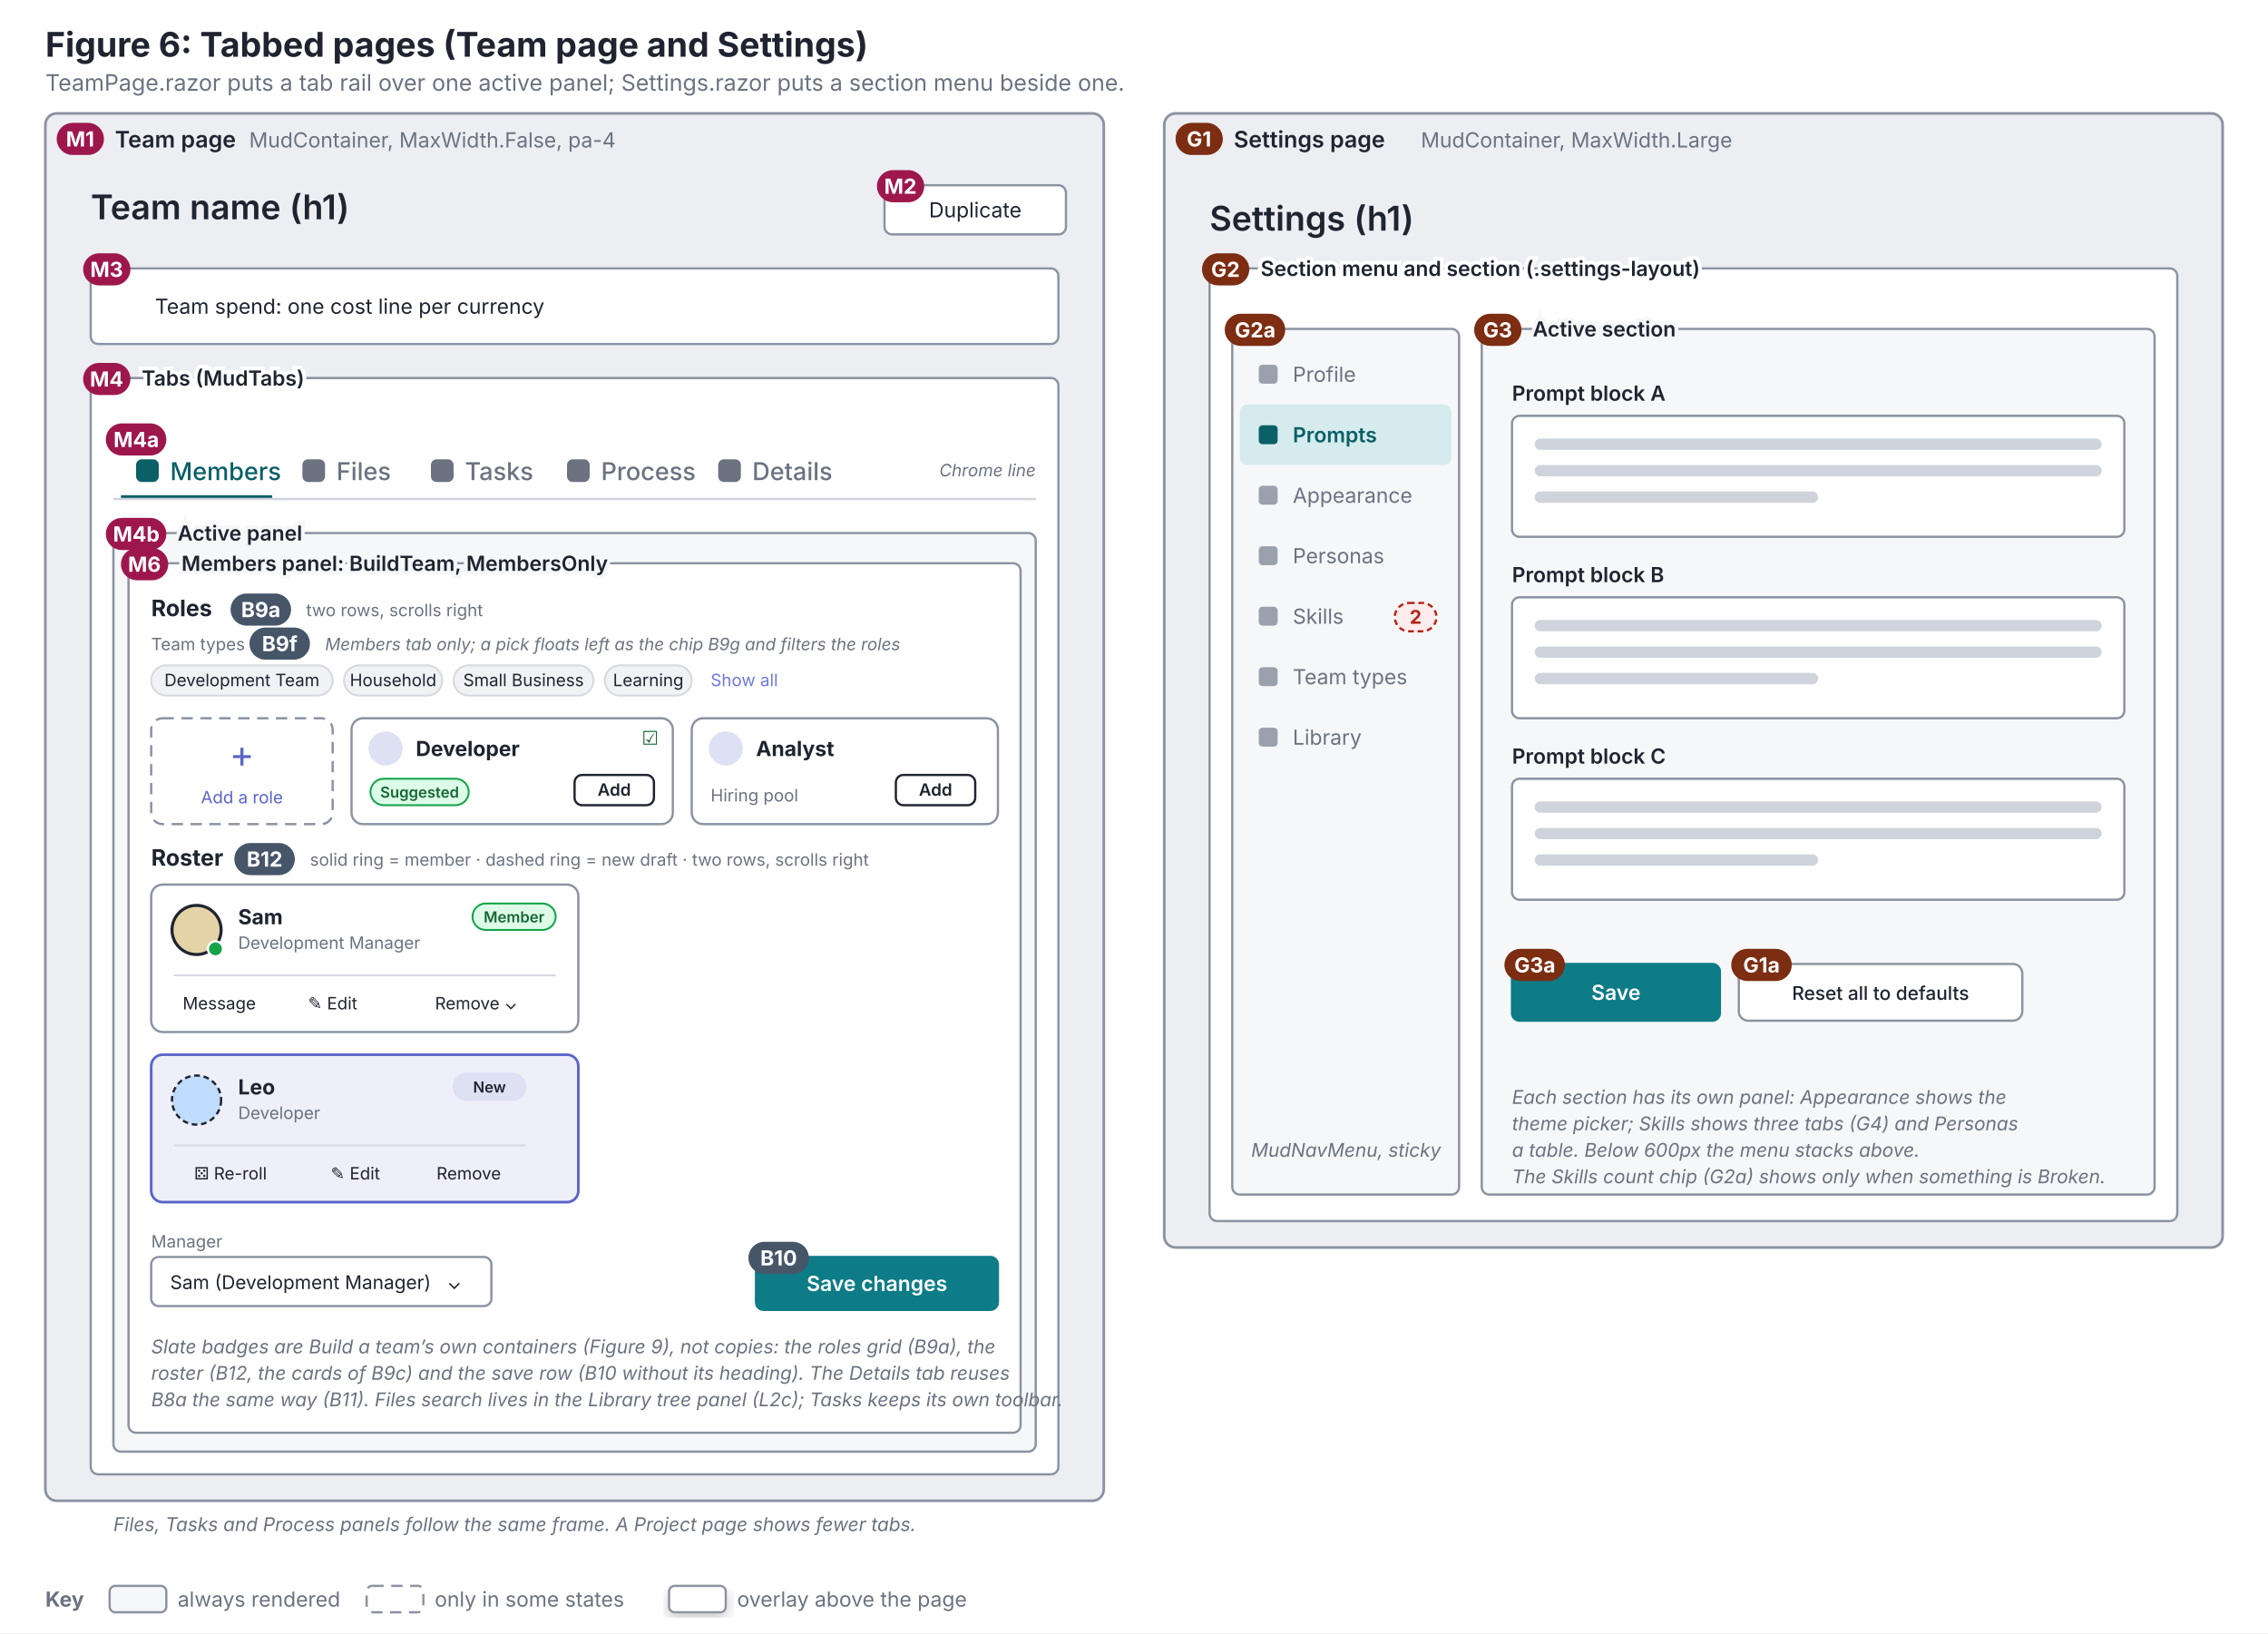
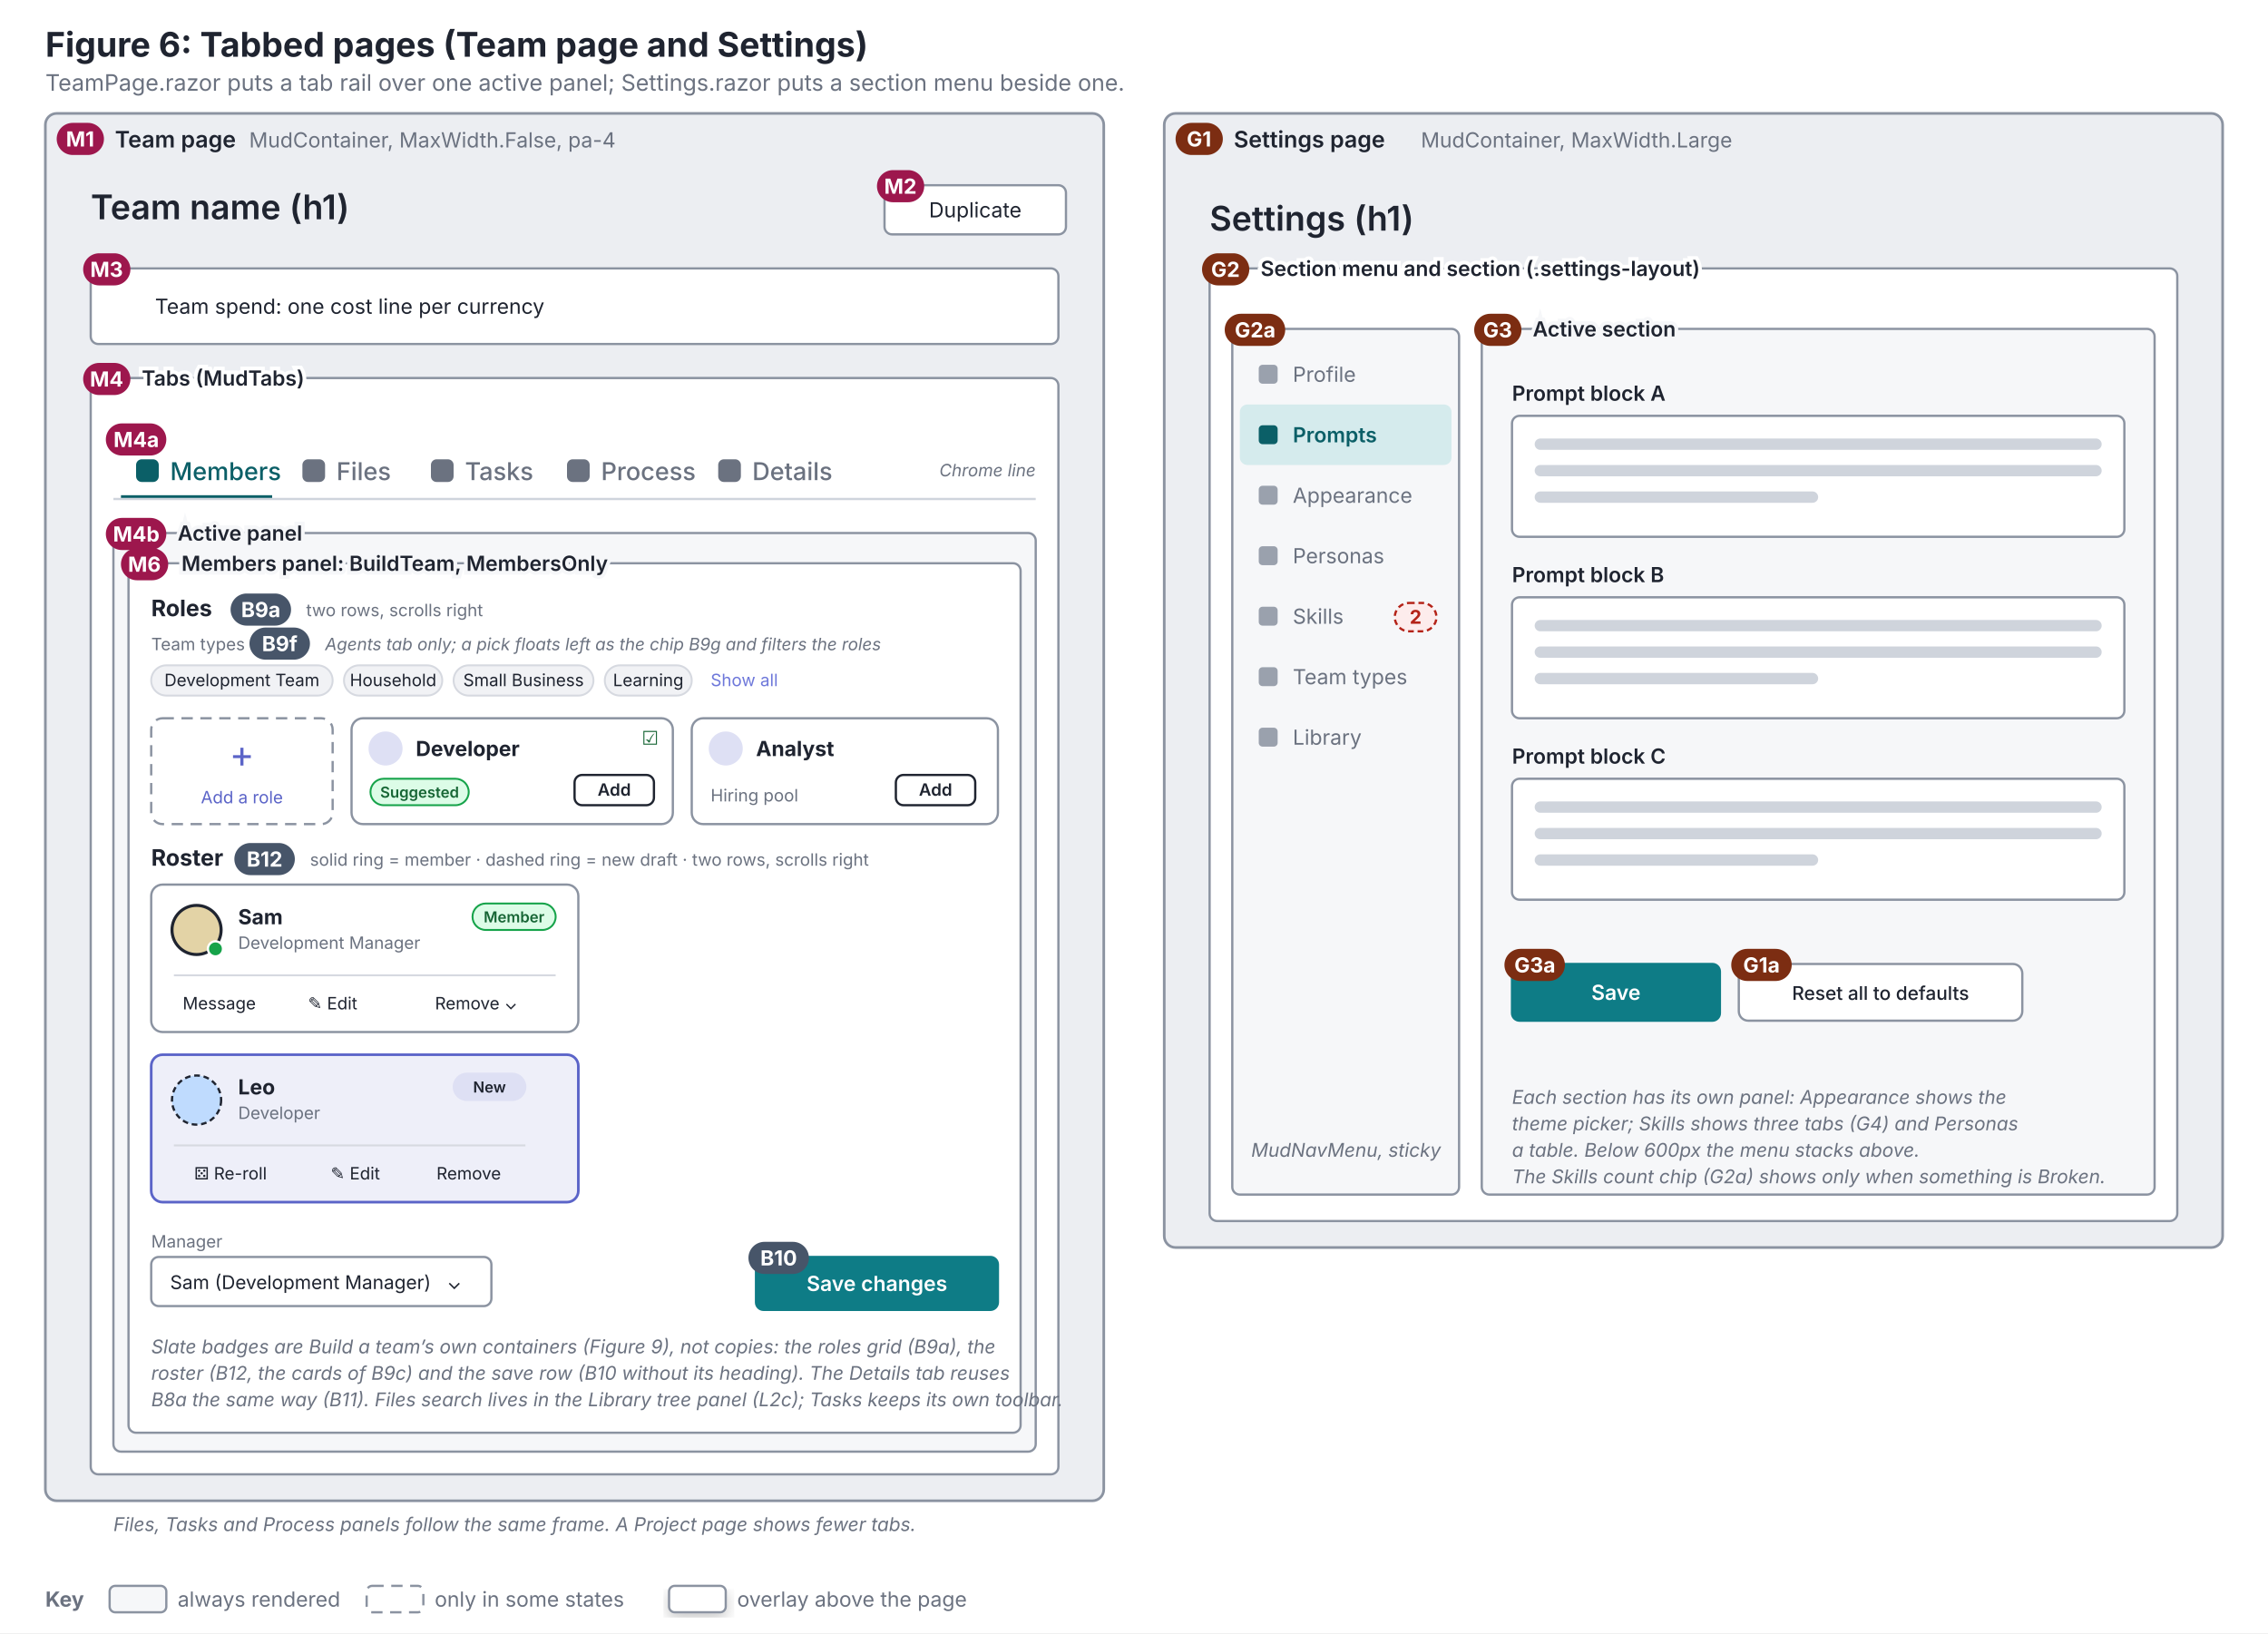
<svg xmlns="http://www.w3.org/2000/svg" viewBox="0 0 1200 864" width="1200" height="864" font-family="Inter, 'Segoe UI', Helvetica, Arial, sans-serif" xml:space="preserve" style="white-space: pre" role="img" aria-label="Figure 6: Tabbed pages (Team page and Settings)">
  <defs>
    <filter id="sh" x="-10%" y="-10%" width="125%" height="130%">
      <feDropShadow dx="0" dy="3" stdDeviation="4" flood-color="#000" flood-opacity="0.22" />
    </filter>
    <marker id="ar" viewBox="0 0 10 10" refX="9" refY="5" markerWidth="7" markerHeight="7" orient="auto-start-reverse">
      <path d="M0 0 L10 5 L0 10 z" fill="#6b7280" />
    </marker>
  </defs>
  <rect width="1200" height="864" fill="#ffffff" />
  <text x="24" y="30" font-size="18" font-weight="700" fill="#1f2430" text-anchor="start">Figure 6: Tabbed pages (Team page and Settings)</text>
  <text x="24" y="48" font-size="12" font-weight="400" fill="#6b7280" text-anchor="start">TeamPage.razor puts a tab rail over one active panel; Settings.razor puts a section menu beside one.</text>
  <rect x="24" y="60" width="560" height="734" rx="6" fill="#eceef2" stroke="#8b93a1" stroke-width="1.4" />
  <rect x="30" y="65" width="25" height="17" rx="8.5" fill="#9d174d" />
  <text x="42.4" y="77.5" font-size="11" font-weight="700" fill="#fff" text-anchor="middle">M1</text>
  <text x="60.8" y="78" font-size="12" font-weight="600" fill="#1f2430" text-anchor="start">Team page</text>
  <text x="131.8" y="78" font-size="11" font-weight="400" fill="#6b7280" text-anchor="start">MudContainer, MaxWidth.False, pa-4</text>
  <text x="48" y="116" font-size="18" font-weight="600" fill="#1f2430" text-anchor="start">Team name (h1)</text>
  <rect x="468" y="98" width="96" height="26" rx="4" fill="#ffffff" stroke="#8b93a1" stroke-width="1.2" />
  <text x="516.0" y="115.0" font-size="11" font-weight="400" fill="#1f2430" text-anchor="middle">Duplicate</text>
  <rect x="464" y="90" width="25" height="17" rx="8.5" fill="#9d174d" />
  <text x="476.4" y="102.5" font-size="11" font-weight="700" fill="#fff" text-anchor="middle">M2</text>
  <rect x="48" y="142" width="512" height="40" rx="4" fill="#ffffff" stroke="#8b93a1" stroke-width="1.2" />
  <text x="82" y="166.0" font-size="11" font-weight="400" fill="#1f2430" text-anchor="start">Team spend: one cost line per currency</text>
  <rect x="44" y="134" width="25" height="17" rx="8.5" fill="#9d174d" />
  <text x="56.4" y="146.5" font-size="11" font-weight="700" fill="#fff" text-anchor="middle">M3</text>
  <rect x="48" y="200" width="512" height="580" rx="4" fill="#ffffff" stroke="#8b93a1" stroke-width="1.2" />
  <rect x="44" y="192" width="25" height="17" rx="8.5" fill="#9d174d" />
  <text x="56.4" y="204.5" font-size="11" font-weight="700" fill="#fff" text-anchor="middle">M4</text>
  <text x="75" y="204" font-size="11" font-weight="600" fill="#1f2430" stroke="#ffffff" stroke-width="4" paint-order="stroke">Tabs (MudTabs)</text>
  <rect x="72" y="243" width="12" height="12" rx="3" fill="#0b5f67" stroke="none" />
  <text x="90" y="254" font-size="13" font-weight="500" fill="#0b5f67" text-anchor="start">Members</text>
  <rect x="160" y="243" width="12" height="12" rx="3" fill="#6b7280" stroke="none" />
  <text x="178" y="254" font-size="13" font-weight="500" fill="#6b7280" text-anchor="start">Files</text>
  <rect x="228" y="243" width="12" height="12" rx="3" fill="#6b7280" stroke="none" />
  <text x="246" y="254" font-size="13" font-weight="500" fill="#6b7280" text-anchor="start">Tasks</text>
  <rect x="300" y="243" width="12" height="12" rx="3" fill="#6b7280" stroke="none" />
  <text x="318" y="254" font-size="13" font-weight="500" fill="#6b7280" text-anchor="start">Process</text>
  <rect x="380" y="243" width="12" height="12" rx="3" fill="#6b7280" stroke="none" />
  <text x="398" y="254" font-size="13" font-weight="500" fill="#6b7280" text-anchor="start">Details</text>
  <rect x="64" y="262" width="80" height="2" rx="0" fill="#0b5f67" stroke="none" />
  <line x1="60" y1="264" x2="548" y2="264" stroke="#cfd4dc" stroke-width="1.2" />
  <text x="548" y="252" font-size="9" font-weight="400" fill="#6b7280" text-anchor="end" font-style="italic">Chrome line</text>
  <rect x="56" y="224" width="32" height="17" rx="8.5" fill="#9d174d" />
  <text x="72.1" y="236.5" font-size="11" font-weight="700" fill="#fff" text-anchor="middle">M4a</text>
  <rect x="60" y="282" width="488" height="486" rx="4" fill="#f6f7f9" stroke="#8b93a1" stroke-width="1.2" />
  <rect x="56" y="274" width="32" height="17" rx="8.5" fill="#9d174d" />
  <text x="72.1" y="286.5" font-size="11" font-weight="700" fill="#fff" text-anchor="middle">M4b</text>
  <text x="94" y="286" font-size="11" font-weight="600" fill="#1f2430" stroke="#f6f7f9" stroke-width="4" paint-order="stroke">Active panel</text>
  <rect x="68" y="298" width="472" height="460" rx="4" fill="#ffffff" stroke="#8b93a1" stroke-width="1.2" />
  <rect x="64" y="290" width="25" height="17" rx="8.5" fill="#9d174d" />
  <text x="76.4" y="302.5" font-size="11" font-weight="700" fill="#fff" text-anchor="middle">M6</text>
  <text x="96" y="302" font-size="11" font-weight="600" fill="#1f2430" stroke="#f6f7f9" stroke-width="4" paint-order="stroke">Members panel: BuildTeam, MembersOnly</text>
  <text x="80" y="326" font-size="12" font-weight="700" fill="#1f2430" text-anchor="start">Roles</text>
  <rect x="122" y="314" width="32" height="17" rx="8.5" fill="#475569" />
  <text x="138" y="326.5" font-size="11" font-weight="700" fill="#fff" text-anchor="middle">B9a</text>
  <text x="162" y="326" font-size="9" font-weight="400" fill="#6b7280" text-anchor="start">two rows, scrolls right</text>
  <text x="80" y="344" font-size="9" font-weight="400" fill="#6b7280" text-anchor="start">Team types</text>
  <rect x="132" y="332" width="32" height="17" rx="8.5" fill="#475569" />
  <text x="148.0" y="344.5" font-size="11" font-weight="700" fill="#fff" text-anchor="middle">B9f</text>
-   <text x="172" y="344" font-size="9" font-weight="400" fill="#6b7280" text-anchor="start" font-style="italic">Members tab only; a pick floats left as the chip B9g and filters the roles</text>
+   <text x="172" y="344" font-size="9" font-weight="400" fill="#6b7280" text-anchor="start" font-style="italic">Agents tab only; a pick floats left as the chip B9g and filters the roles</text>
  <rect x="80" y="352" width="96" height="16" rx="8" fill="#f1f2f5" stroke="#d6d9e0" stroke-width="1" />
  <text x="128" y="363" font-size="9" font-weight="400" fill="#1f2430" text-anchor="middle">Development Team</text>
  <rect x="182" y="352" width="52" height="16" rx="8" fill="#f1f2f5" stroke="#d6d9e0" stroke-width="1" />
  <text x="208" y="363" font-size="9" font-weight="400" fill="#1f2430" text-anchor="middle">Household</text>
  <rect x="240" y="352" width="74" height="16" rx="8" fill="#f1f2f5" stroke="#d6d9e0" stroke-width="1" />
  <text x="277" y="363" font-size="9" font-weight="400" fill="#1f2430" text-anchor="middle">Small Business</text>
  <rect x="320" y="352" width="46" height="16" rx="8" fill="#f1f2f5" stroke="#d6d9e0" stroke-width="1" />
  <text x="343" y="363" font-size="9" font-weight="400" fill="#1f2430" text-anchor="middle">Learning</text>
  <text x="376" y="363" font-size="9" font-weight="400" fill="#6e78da" text-anchor="start">Show all</text>
  <rect x="80" y="380" width="96" height="56" rx="6" fill="#ffffff" stroke="#8b93a1" stroke-width="1.2" stroke-dasharray="6 4" />
  <text x="128" y="406" font-size="20" font-weight="400" fill="#5b64c8" text-anchor="middle">+</text>
  <text x="128" y="425" font-size="9" font-weight="400" fill="#5b64c8" text-anchor="middle">Add a role</text>
  <rect x="186" y="380" width="170" height="56" rx="6" fill="#ffffff" stroke="#8b93a1" stroke-width="1.2" />
  <circle cx="204" cy="396" r="9" fill="#dee0f4" />
  <text x="220" y="400" font-size="11" font-weight="700" fill="#1f2430" text-anchor="start">Developer</text>
  <rect x="196" y="412" width="52" height="14" rx="7" fill="#dcfce7" stroke="#16a34a" stroke-width="1" />
  <text x="222" y="422" font-size="8" font-weight="600" fill="#166534" text-anchor="middle">Suggested</text>
  <rect x="304" y="410" width="42" height="16" rx="4" fill="#ffffff" stroke="#1f2430" stroke-width="1.2" />
  <text x="325" y="421" font-size="9" font-weight="600" fill="#1f2430" text-anchor="middle">Add</text>
  <text x="344" y="394" font-size="10" font-weight="400" fill="#166534" text-anchor="middle">☑</text>
  <rect x="366" y="380" width="162" height="56" rx="6" fill="#ffffff" stroke="#8b93a1" stroke-width="1.2" />
  <circle cx="384" cy="396" r="9" fill="#dee0f4" />
  <text x="400" y="400" font-size="11" font-weight="700" fill="#1f2430" text-anchor="start">Analyst</text>
  <text x="376" y="424" font-size="9" font-weight="400" fill="#6b7280" text-anchor="start">Hiring pool</text>
  <rect x="474" y="410" width="42" height="16" rx="4" fill="#ffffff" stroke="#1f2430" stroke-width="1.2" />
  <text x="495" y="421" font-size="9" font-weight="600" fill="#1f2430" text-anchor="middle">Add</text>
  <text x="80" y="458" font-size="12" font-weight="700" fill="#1f2430" text-anchor="start">Roster</text>
  <rect x="124" y="446" width="32" height="17" rx="8.5" fill="#475569" />
  <text x="140" y="458.5" font-size="11" font-weight="700" fill="#fff" text-anchor="middle">B12</text>
  <text x="164" y="458" font-size="9" font-weight="400" fill="#6b7280" text-anchor="start">solid ring = member · dashed ring = new draft · two rows, scrolls right</text>
  <rect x="80" y="468" width="226" height="78" rx="6" fill="#ffffff" stroke="#8b93a1" stroke-width="1.2" />
  <circle cx="104" cy="492" r="13" fill="#e3d3a6" stroke="#1f2430" stroke-width="1.6" />
  <circle cx="114" cy="502" r="4" fill="#16a34a" stroke="#ffffff" stroke-width="1.2" />
  <text x="126" y="489" font-size="11" font-weight="700" fill="#1f2430" text-anchor="start">Sam</text>
  <text x="126" y="502" font-size="9" font-weight="400" fill="#6b7280" text-anchor="start">Development Manager</text>
  <rect x="250" y="478" width="44" height="14" rx="7" fill="#dcfce7" stroke="#16a34a" stroke-width="1" />
  <text x="272" y="488" font-size="8" font-weight="600" fill="#166534" text-anchor="middle">Member</text>
  <line x1="92" y1="516" x2="294" y2="516" stroke="#d6d9e0" stroke-width="1" />
  <text x="116" y="534" font-size="9" font-weight="400" fill="#1f2430" text-anchor="middle">Message</text>
  <text x="176" y="534" font-size="9" font-weight="400" fill="#1f2430" text-anchor="middle">✎ Edit</text>
  <text x="252" y="534" font-size="9" font-weight="400" fill="#1f2430" text-anchor="middle">Remove ⌄</text>
  <rect x="80" y="558" width="226" height="78" rx="6" fill="#eeeff9" stroke="#5b64c8" stroke-width="1.4" />
  <circle cx="104" cy="582" r="13" fill="#bfdbfe" stroke="#1f2430" stroke-width="1.2" stroke-dasharray="3 2" />
  <text x="126" y="579" font-size="11" font-weight="700" fill="#1f2430" text-anchor="start">Leo</text>
  <text x="126" y="592" font-size="9" font-weight="400" fill="#6b7280" text-anchor="start">Developer</text>
  <rect x="240" y="568" width="38" height="14" rx="7" fill="#dee0f4" stroke="#dee0f4" stroke-width="1" />
  <text x="259" y="578" font-size="8" font-weight="600" fill="#1f2430" text-anchor="middle">New</text>
  <line x1="92" y1="606" x2="278" y2="606" stroke="#d6d9e0" stroke-width="1" />
  <text x="122" y="624" font-size="9" font-weight="400" fill="#1f2430" text-anchor="middle">⚄ Re-roll</text>
  <text x="188" y="624" font-size="9" font-weight="400" fill="#1f2430" text-anchor="middle">✎ Edit</text>
  <text x="248" y="624" font-size="9" font-weight="400" fill="#1f2430" text-anchor="middle">Remove</text>
  <text x="80" y="660" font-size="9" font-weight="400" fill="#6b7280" text-anchor="start">Manager</text>
  <rect x="80" y="665" width="180" height="26" rx="4" fill="#ffffff" stroke="#8b93a1" stroke-width="1.2" />
  <text x="90" y="682" font-size="10" font-weight="400" fill="#1f2430" text-anchor="start">Sam (Development Manager)   ⌄</text>
  <rect x="400" y="665" width="128" height="28" rx="4" fill="#0e7c86" stroke="#0e7c86" stroke-width="1.2" />
  <text x="464" y="683" font-size="11" font-weight="600" fill="#fff" text-anchor="middle">Save changes</text>
  <rect x="396" y="657" width="32" height="17" rx="8.5" fill="#475569" />
  <text x="412" y="669.5" font-size="11" font-weight="700" fill="#fff" text-anchor="middle">B10</text>
  <text x="80" y="716" font-size="10" font-weight="400" fill="#6b7280" text-anchor="start" font-style="italic">Slate badges are Build a team’s own containers (Figure 9), not copies: the roles grid (B9a), the</text>
  <text x="80" y="730" font-size="10" font-weight="400" fill="#6b7280" text-anchor="start" font-style="italic">roster (B12, the cards of B9c) and the save row (B10 without its heading). The Details tab reuses</text>
  <text x="80" y="744" font-size="10" font-weight="400" fill="#6b7280" text-anchor="start" font-style="italic">B8a the same way (B11). Files search lives in the Library tree panel (L2c); Tasks keeps its own toolbar.</text>
  <text x="60" y="810" font-size="10" font-weight="400" fill="#6b7280" text-anchor="start" font-style="italic">Files, Tasks and Process panels follow the same frame. A Project page shows fewer tabs.</text>
  <rect x="616" y="60" width="560" height="600" rx="6" fill="#eceef2" stroke="#8b93a1" stroke-width="1.4" />
  <rect x="622" y="65" width="25" height="17" rx="8.5" fill="#7c2d12" />
  <text x="634.4" y="77.5" font-size="11" font-weight="700" fill="#fff" text-anchor="middle">G1</text>
  <text x="652.8" y="78" font-size="12" font-weight="600" fill="#1f2430" text-anchor="start">Settings page</text>
  <text x="751.8" y="78" font-size="11" font-weight="400" fill="#6b7280" text-anchor="start">MudContainer, MaxWidth.Large</text>
  <text x="640" y="122" font-size="18" font-weight="600" fill="#1f2430" text-anchor="start">Settings (h1)</text>
  <rect x="640" y="142" width="512" height="504" rx="4" fill="#ffffff" stroke="#8b93a1" stroke-width="1.2" />
  <rect x="636" y="134" width="25" height="17" rx="8.5" fill="#7c2d12" />
  <text x="648.4" y="146.5" font-size="11" font-weight="700" fill="#fff" text-anchor="middle">G2</text>
  <text x="667" y="146" font-size="11" font-weight="600" fill="#1f2430" stroke="#ffffff" stroke-width="4" paint-order="stroke">Section menu and section (.settings-layout)</text>
  <rect x="652" y="174" width="120" height="458" rx="4" fill="#f6f7f9" stroke="#8b93a1" stroke-width="1.2" />
  <rect x="648" y="166" width="32" height="17" rx="8.5" fill="#7c2d12" />
  <text x="664.1" y="178.5" font-size="11" font-weight="700" fill="#fff" text-anchor="middle">G2a</text>
  <rect x="666" y="193" width="10" height="10" rx="2" fill="#9aa1ad" stroke="none" />
  <text x="684" y="202" font-size="11" font-weight="400" fill="#6b7280" text-anchor="start">Profile</text>
  <rect x="656" y="214" width="112" height="32" rx="4" fill="#d5ebed" stroke="none" />
  <rect x="666" y="225" width="10" height="10" rx="2" fill="#0b5f67" stroke="none" />
  <text x="684" y="234" font-size="11" font-weight="600" fill="#0b5f67" text-anchor="start">Prompts</text>
  <rect x="666" y="257" width="10" height="10" rx="2" fill="#9aa1ad" stroke="none" />
  <text x="684" y="266" font-size="11" font-weight="400" fill="#6b7280" text-anchor="start">Appearance</text>
  <rect x="666" y="289" width="10" height="10" rx="2" fill="#9aa1ad" stroke="none" />
  <text x="684" y="298" font-size="11" font-weight="400" fill="#6b7280" text-anchor="start">Personas</text>
  <rect x="666" y="321" width="10" height="10" rx="2" fill="#9aa1ad" stroke="none" />
  <text x="684" y="330" font-size="11" font-weight="400" fill="#6b7280" text-anchor="start">Skills</text>
  <rect x="738" y="319" width="22" height="15" rx="7.5" fill="#fdecec" stroke="#b42318" stroke-width="1.2" stroke-dasharray="3 2" />
  <text x="749" y="330" font-size="10" font-weight="700" fill="#b42318" text-anchor="middle">2</text>
  <rect x="666" y="353" width="10" height="10" rx="2" fill="#9aa1ad" stroke="none" />
  <text x="684" y="362" font-size="11" font-weight="400" fill="#6b7280" text-anchor="start">Team types</text>
  <rect x="666" y="385" width="10" height="10" rx="2" fill="#9aa1ad" stroke="none" />
  <text x="684" y="394" font-size="11" font-weight="400" fill="#6b7280" text-anchor="start">Library</text>
  <text x="662" y="612" font-size="10" font-weight="400" fill="#6b7280" text-anchor="start" font-style="italic">MudNavMenu, sticky</text>
  <rect x="784" y="174" width="356" height="458" rx="4" fill="#f6f7f9" stroke="#8b93a1" stroke-width="1.2" />
  <rect x="780" y="166" width="25" height="17" rx="8.5" fill="#7c2d12" />
  <text x="792.4" y="178.5" font-size="11" font-weight="700" fill="#fff" text-anchor="middle">G3</text>
  <text x="811" y="178" font-size="11" font-weight="600" fill="#1f2430" stroke="#f6f7f9" stroke-width="4" paint-order="stroke">Active section</text>
  <text x="800" y="212" font-size="11" font-weight="600" fill="#1f2430" text-anchor="start">Prompt block A</text>
  <rect x="800" y="220" width="324" height="64" rx="4" fill="#ffffff" stroke="#8b93a1" stroke-width="1.2" />
  <rect x="812" y="232" width="300" height="6" rx="3" fill="#cfd4dc" />
  <rect x="812" y="246" width="300" height="6" rx="3" fill="#cfd4dc" />
  <rect x="812" y="260" width="150" height="6" rx="3" fill="#cfd4dc" />
  <text x="800" y="308" font-size="11" font-weight="600" fill="#1f2430" text-anchor="start">Prompt block B</text>
  <rect x="800" y="316" width="324" height="64" rx="4" fill="#ffffff" stroke="#8b93a1" stroke-width="1.2" />
  <rect x="812" y="328" width="300" height="6" rx="3" fill="#cfd4dc" />
  <rect x="812" y="342" width="300" height="6" rx="3" fill="#cfd4dc" />
  <rect x="812" y="356" width="150" height="6" rx="3" fill="#cfd4dc" />
  <text x="800" y="404" font-size="11" font-weight="600" fill="#1f2430" text-anchor="start">Prompt block C</text>
  <rect x="800" y="412" width="324" height="64" rx="4" fill="#ffffff" stroke="#8b93a1" stroke-width="1.2" />
  <rect x="812" y="424" width="300" height="6" rx="3" fill="#cfd4dc" />
  <rect x="812" y="438" width="300" height="6" rx="3" fill="#cfd4dc" />
  <rect x="812" y="452" width="150" height="6" rx="3" fill="#cfd4dc" />
  <rect x="800" y="510" width="110" height="30" rx="4" fill="#0e7c86" stroke="#0e7c86" stroke-width="1.2" />
  <text x="855.0" y="529.0" font-size="11" font-weight="600" fill="#fff" text-anchor="middle">Save</text>
  <rect x="796" y="502" width="32" height="17" rx="8.5" fill="#7c2d12" />
  <text x="812.1" y="514.5" font-size="11" font-weight="700" fill="#fff" text-anchor="middle">G3a</text>
  <rect x="920" y="510" width="150" height="30" rx="5" fill="#ffffff" stroke="#8b93a1" stroke-width="1.2" />
  <text x="995.0" y="529.0" font-size="10" font-weight="500" fill="#1f2430" text-anchor="middle">Reset all to defaults</text>
  <rect x="916" y="502" width="32" height="17" rx="8.5" fill="#7c2d12" />
  <text x="932.0" y="514.5" font-size="11" font-weight="700" fill="#fff" text-anchor="middle">G1a</text>
  <text x="800" y="584" font-size="10" font-weight="400" fill="#6b7280" text-anchor="start" font-style="italic">Each section has its own panel: Appearance shows the</text>
  <text x="800" y="598" font-size="10" font-weight="400" fill="#6b7280" text-anchor="start" font-style="italic">theme picker; Skills shows three tabs (G4) and Personas</text>
  <text x="800" y="612" font-size="10" font-weight="400" fill="#6b7280" text-anchor="start" font-style="italic">a table. Below 600px the menu stacks above.</text>
  <text x="800" y="626" font-size="10" font-weight="400" fill="#6b7280" text-anchor="start" font-style="italic">The Skills count chip (G2a) shows only when something is Broken.</text>
  <text x="24" y="850" font-size="11" font-weight="700" fill="#6b7280" text-anchor="start">Key</text>
  <rect x="58" y="839" width="30" height="14" rx="3" fill="#f6f7f9" stroke="#8b93a1" stroke-width="1.2" />
  <text x="94" y="850" font-size="11" font-weight="400" fill="#6b7280" text-anchor="start">always rendered</text>
  <rect x="194" y="839" width="30" height="14" rx="3" fill="#ffffff" stroke="#8b93a1" stroke-width="1.2" stroke-dasharray="6 4" />
  <text x="230" y="850" font-size="11" font-weight="400" fill="#6b7280" text-anchor="start">only in some states</text>
  <rect x="354" y="839" width="30" height="14" rx="3" fill="#ffffff" stroke="#8b93a1" stroke-width="1.2" filter="url(#sh)" />
  <text x="390" y="850" font-size="11" font-weight="400" fill="#6b7280" text-anchor="start">overlay above the page</text>
</svg>
